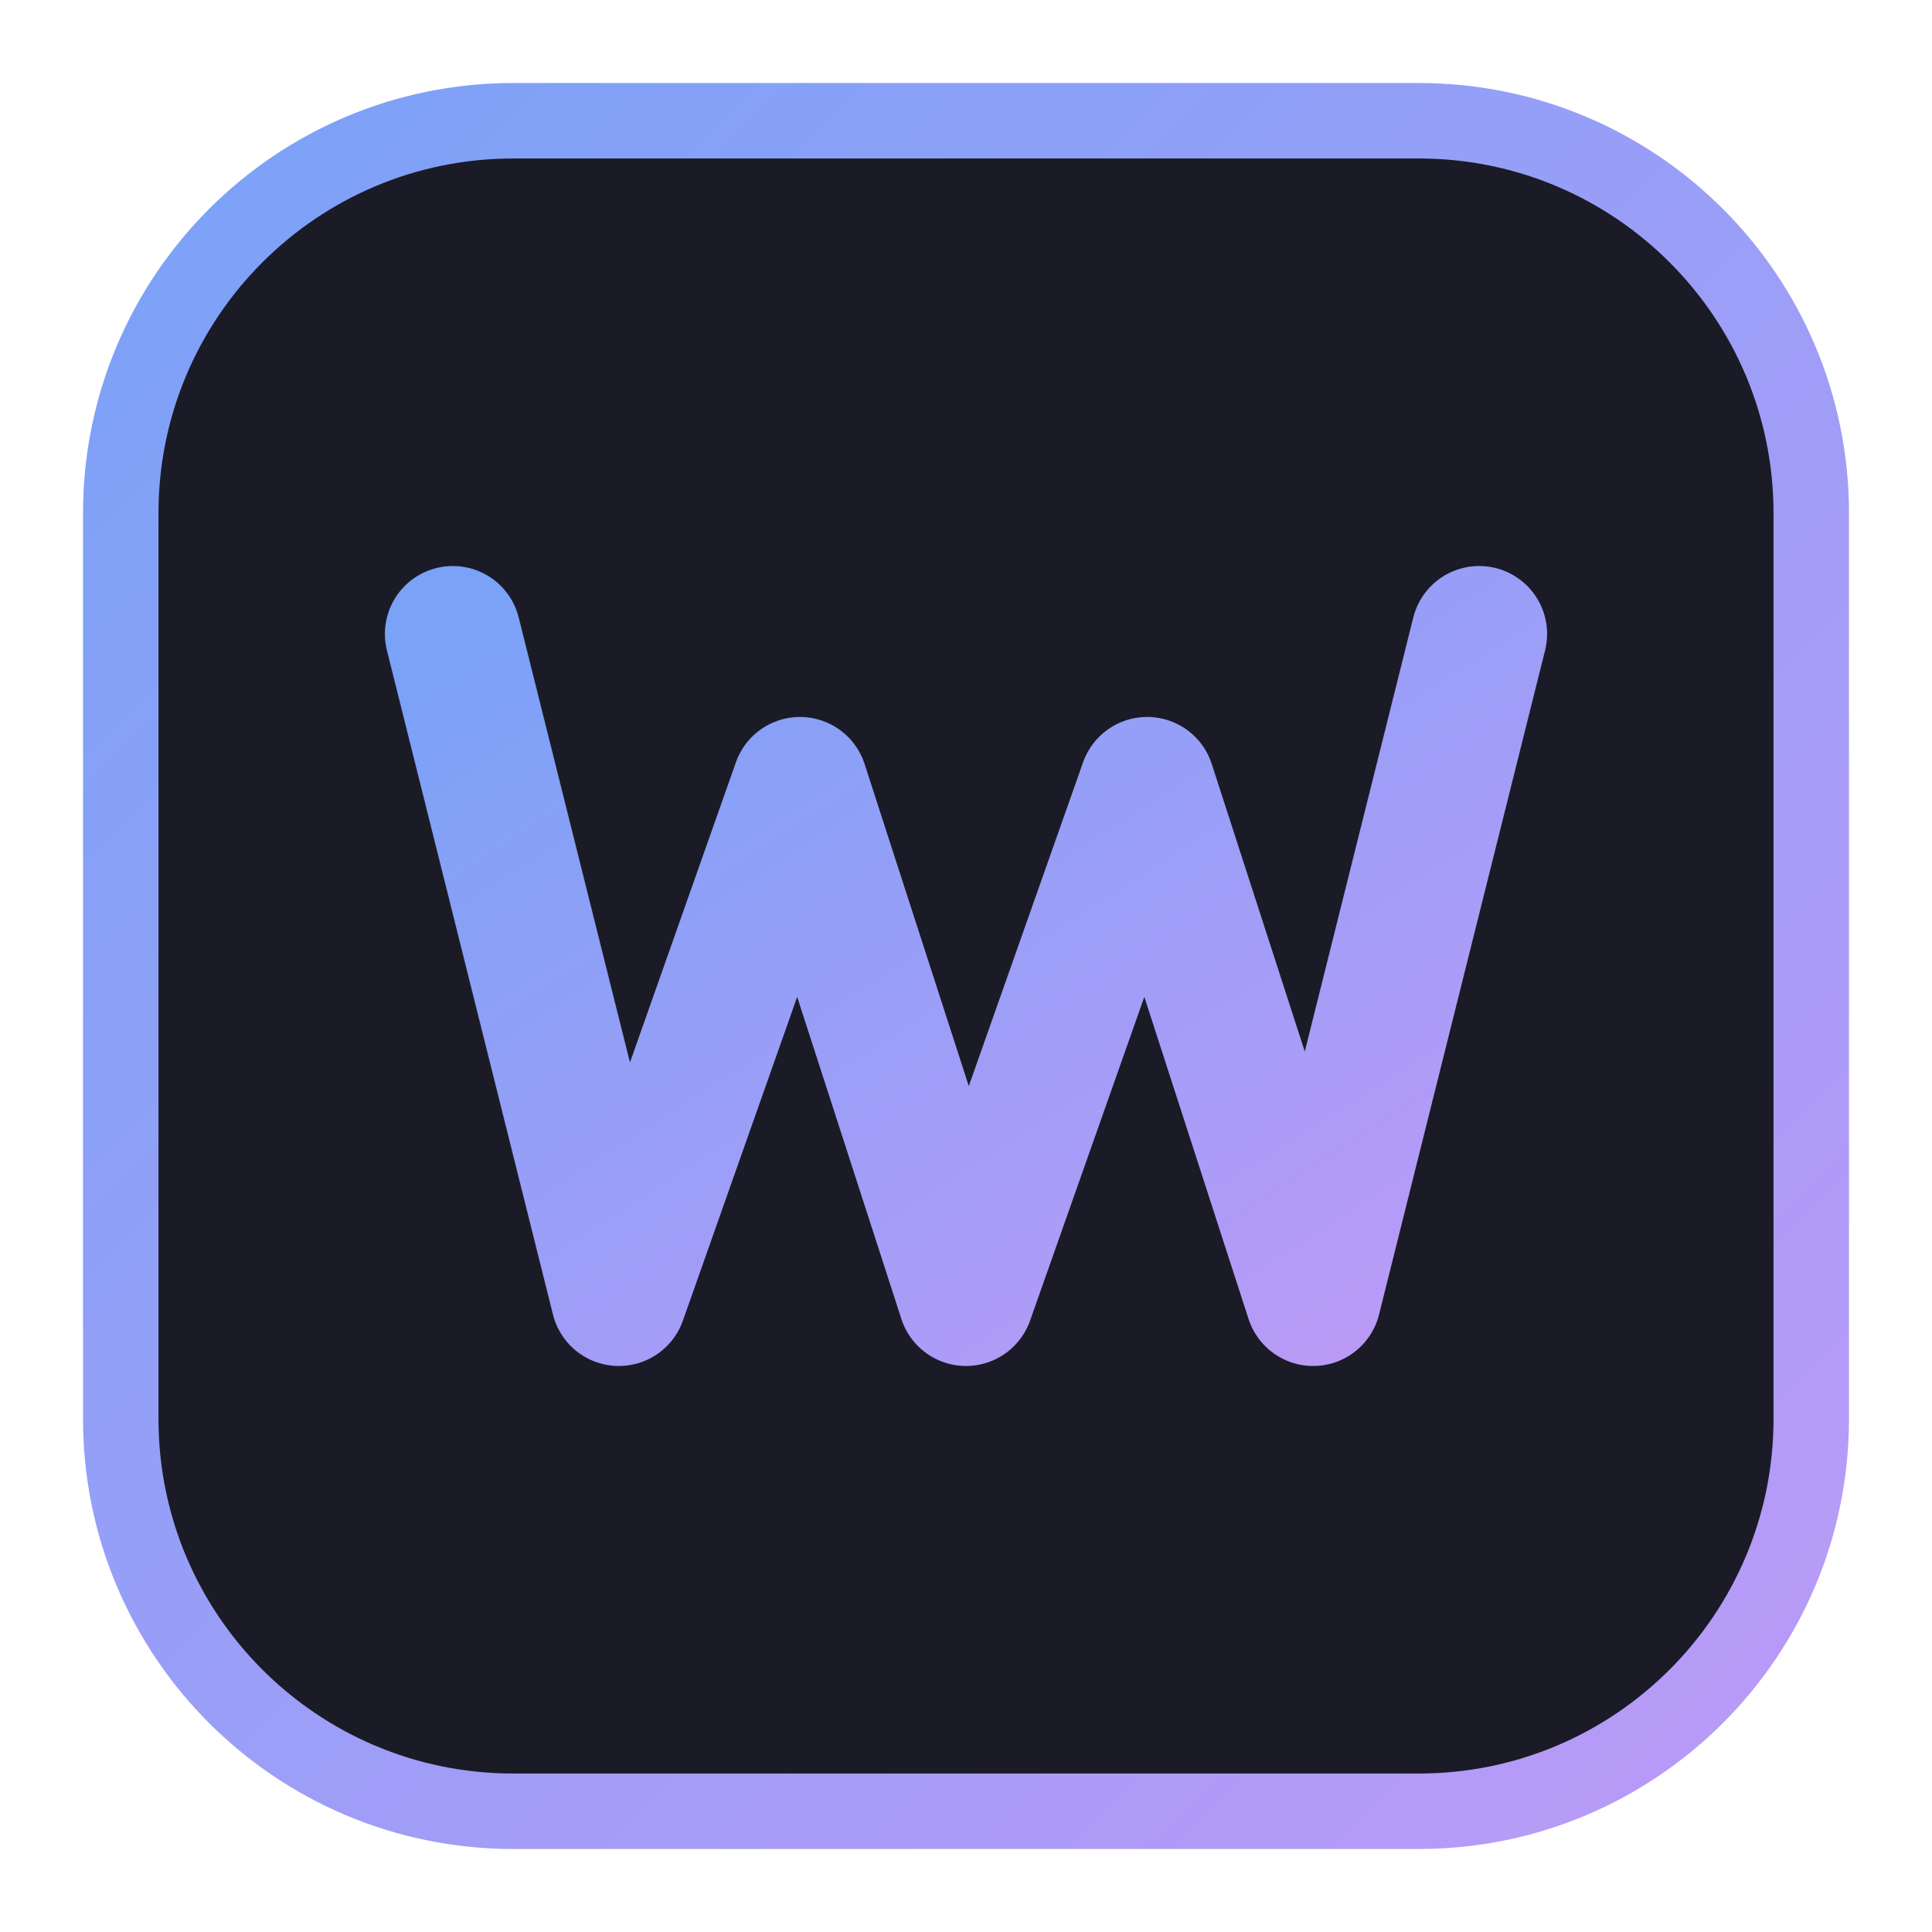
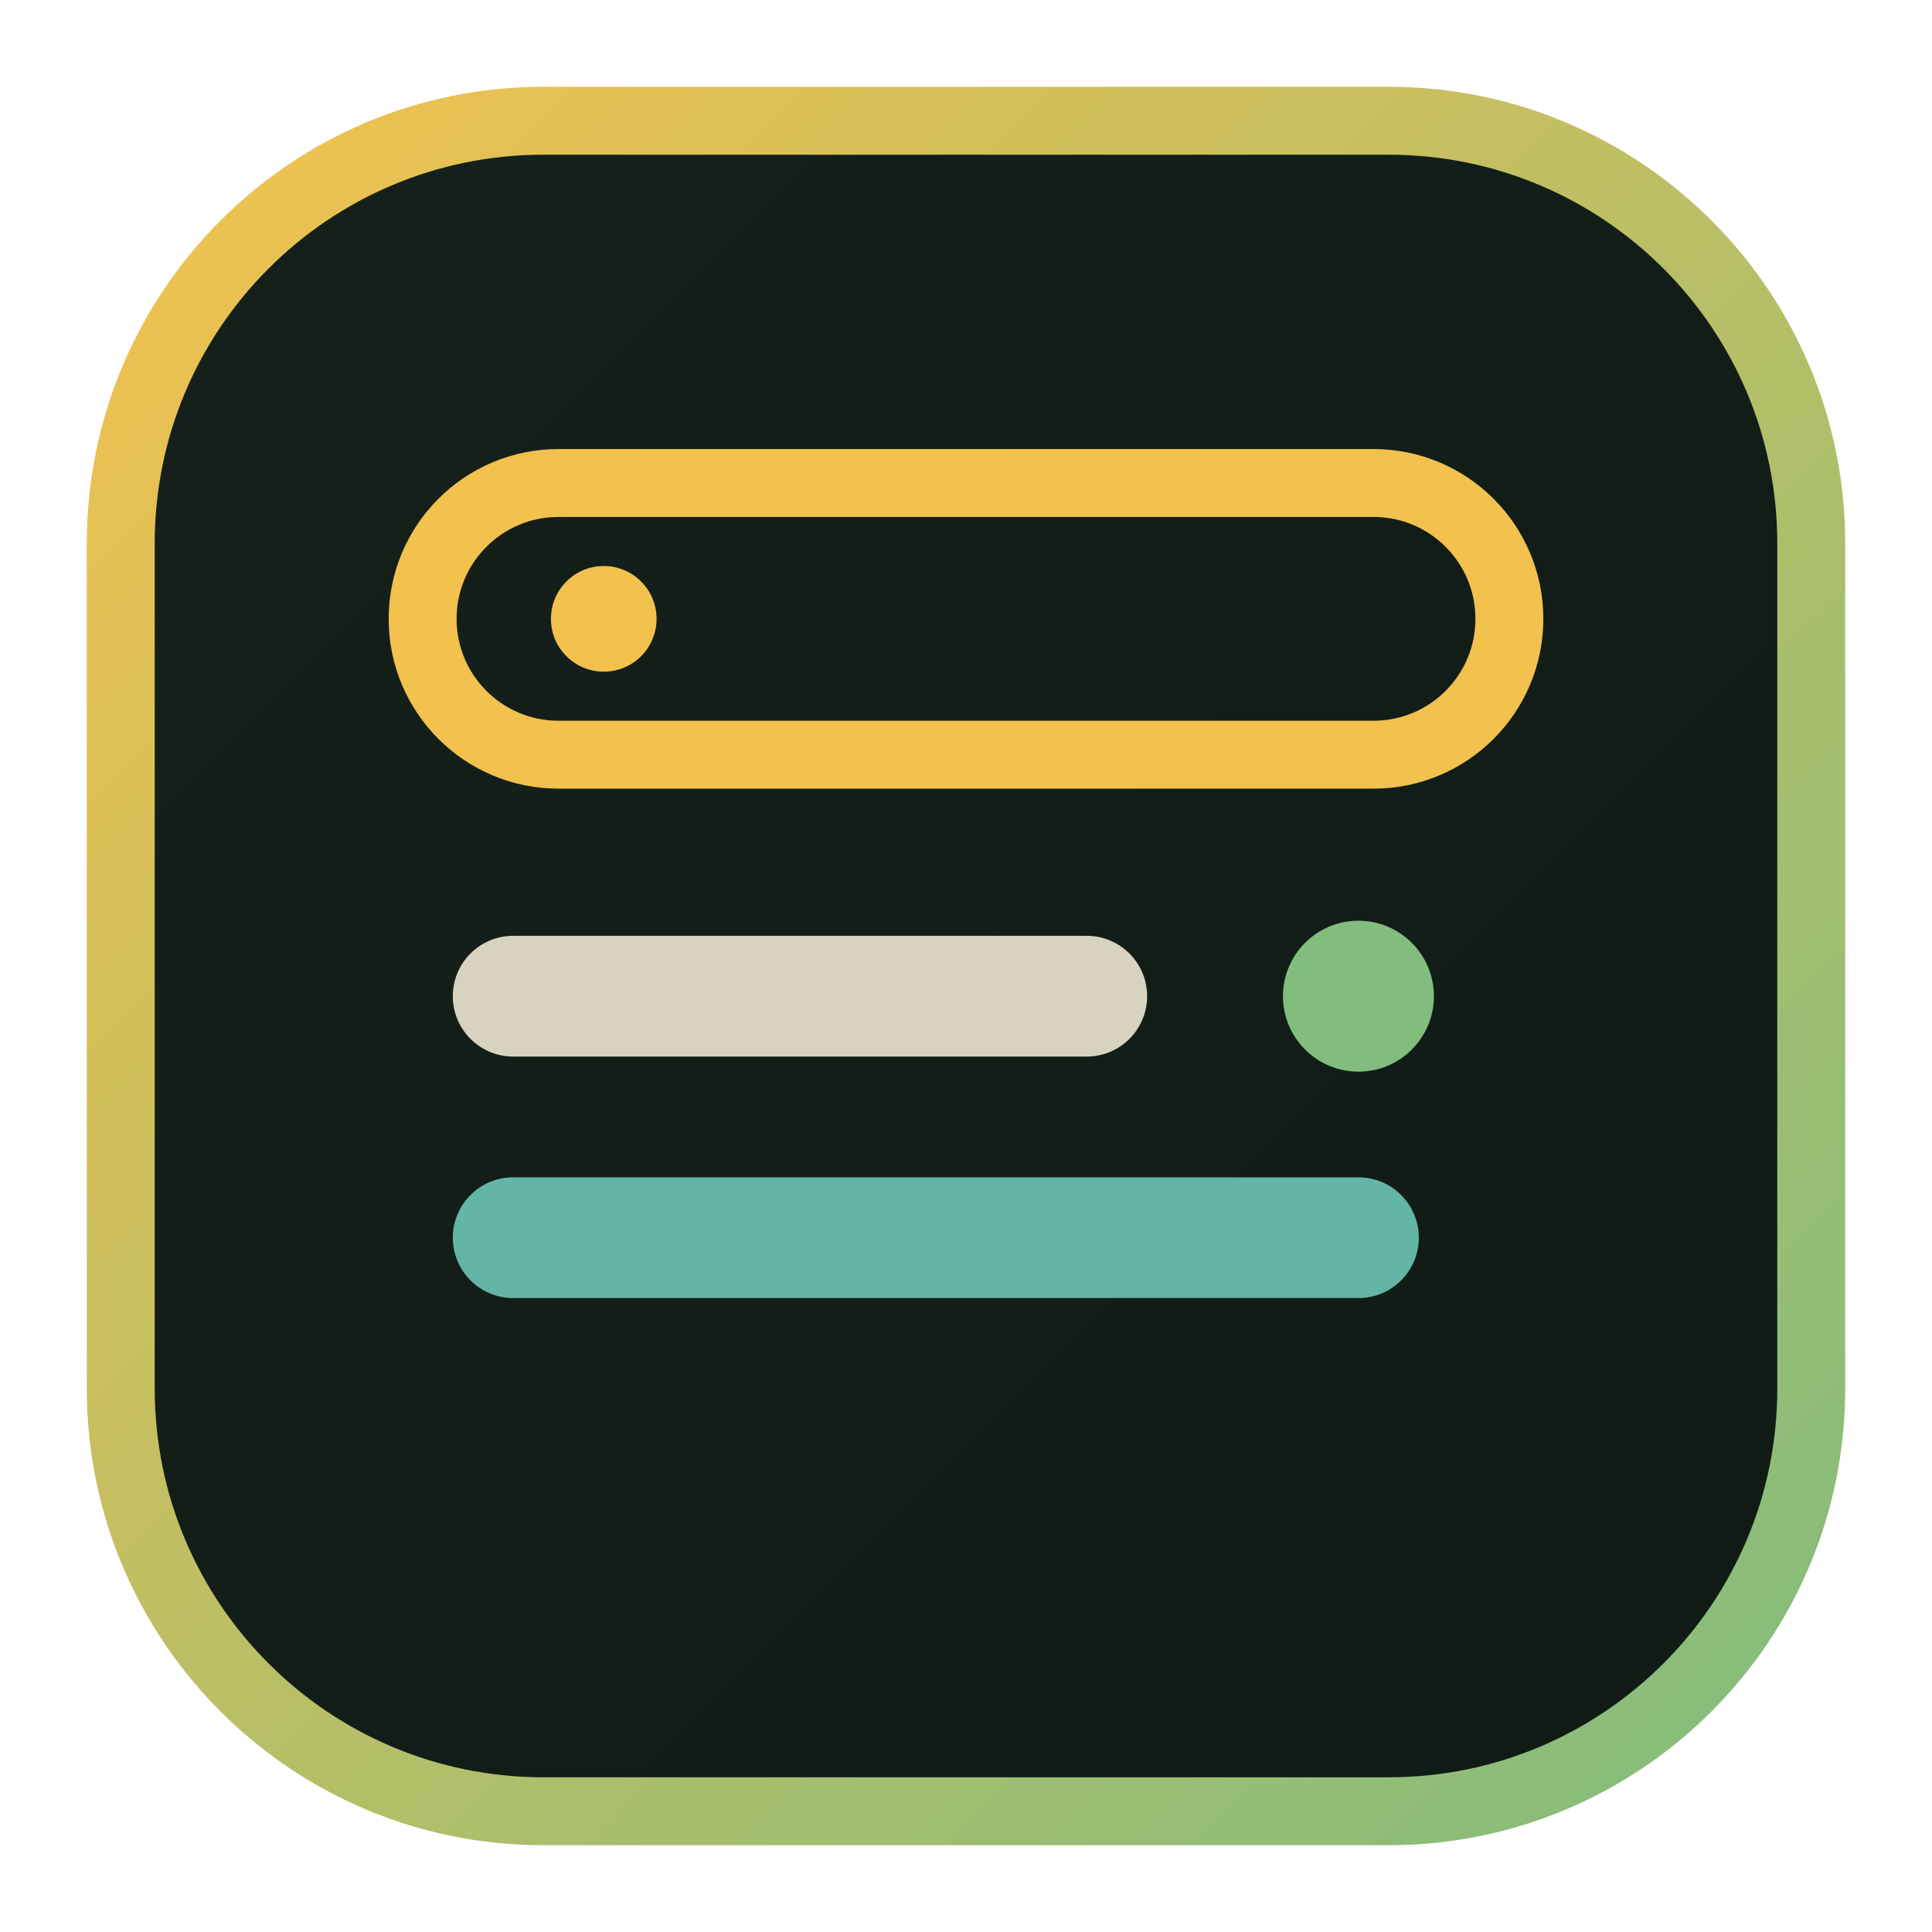
<svg xmlns="http://www.w3.org/2000/svg" width="128" height="128" viewBox="0 0 128 128">
  <defs>
-     <linearGradient id="g" x1="0" y1="0" x2="1" y2="1">
-       <stop offset="0" stop-color="#7aa2f7" />
-       <stop offset="1" stop-color="#bb9af7" />
+     <linearGradient id="bg" x1="0" y1="0" x2="1" y2="1">
+       <stop offset="0" stop-color="#16211c" />
+       <stop offset="1" stop-color="#101a15" />
+     </linearGradient>
+     <linearGradient id="acc" x1="0" y1="0" x2="1" y2="1">
+       <stop offset="0" stop-color="#f2c14e" />
+       <stop offset="1" stop-color="#82bd7d" />
    </linearGradient>
  </defs>
-   <rect x="8" y="8" width="112" height="112" rx="26" fill="#1a1b26" />
-   <rect x="8" y="8" width="112" height="112" rx="26" fill="none" stroke="url(#g)" stroke-width="5" />
-   <path d="M30 42 l11 44 12 -34 11 34 12 -34 11 34 11 -44" fill="none" stroke="url(#g)" stroke-width="9" stroke-linecap="round" stroke-linejoin="round" />
+   <rect x="8" y="8" width="112" height="112" rx="28" fill="url(#bg)" />
+   <rect x="8" y="8" width="112" height="112" rx="28" fill="none" stroke="url(#acc)" stroke-width="4.5" />
+   <rect x="28" y="32" width="72" height="18" rx="9" fill="none" stroke="#f2c14e" stroke-width="4.5" />
+   <circle cx="40" cy="41" r="3.5" fill="#f2c14e" />
+   <rect x="30" y="62" width="46" height="8" rx="4" fill="#d8d3c0" />
+   <rect x="30" y="78" width="64" height="8" rx="4" fill="#63b5a5" />
+   <circle cx="90" cy="66" r="5" fill="#82bd7d" />
</svg>
